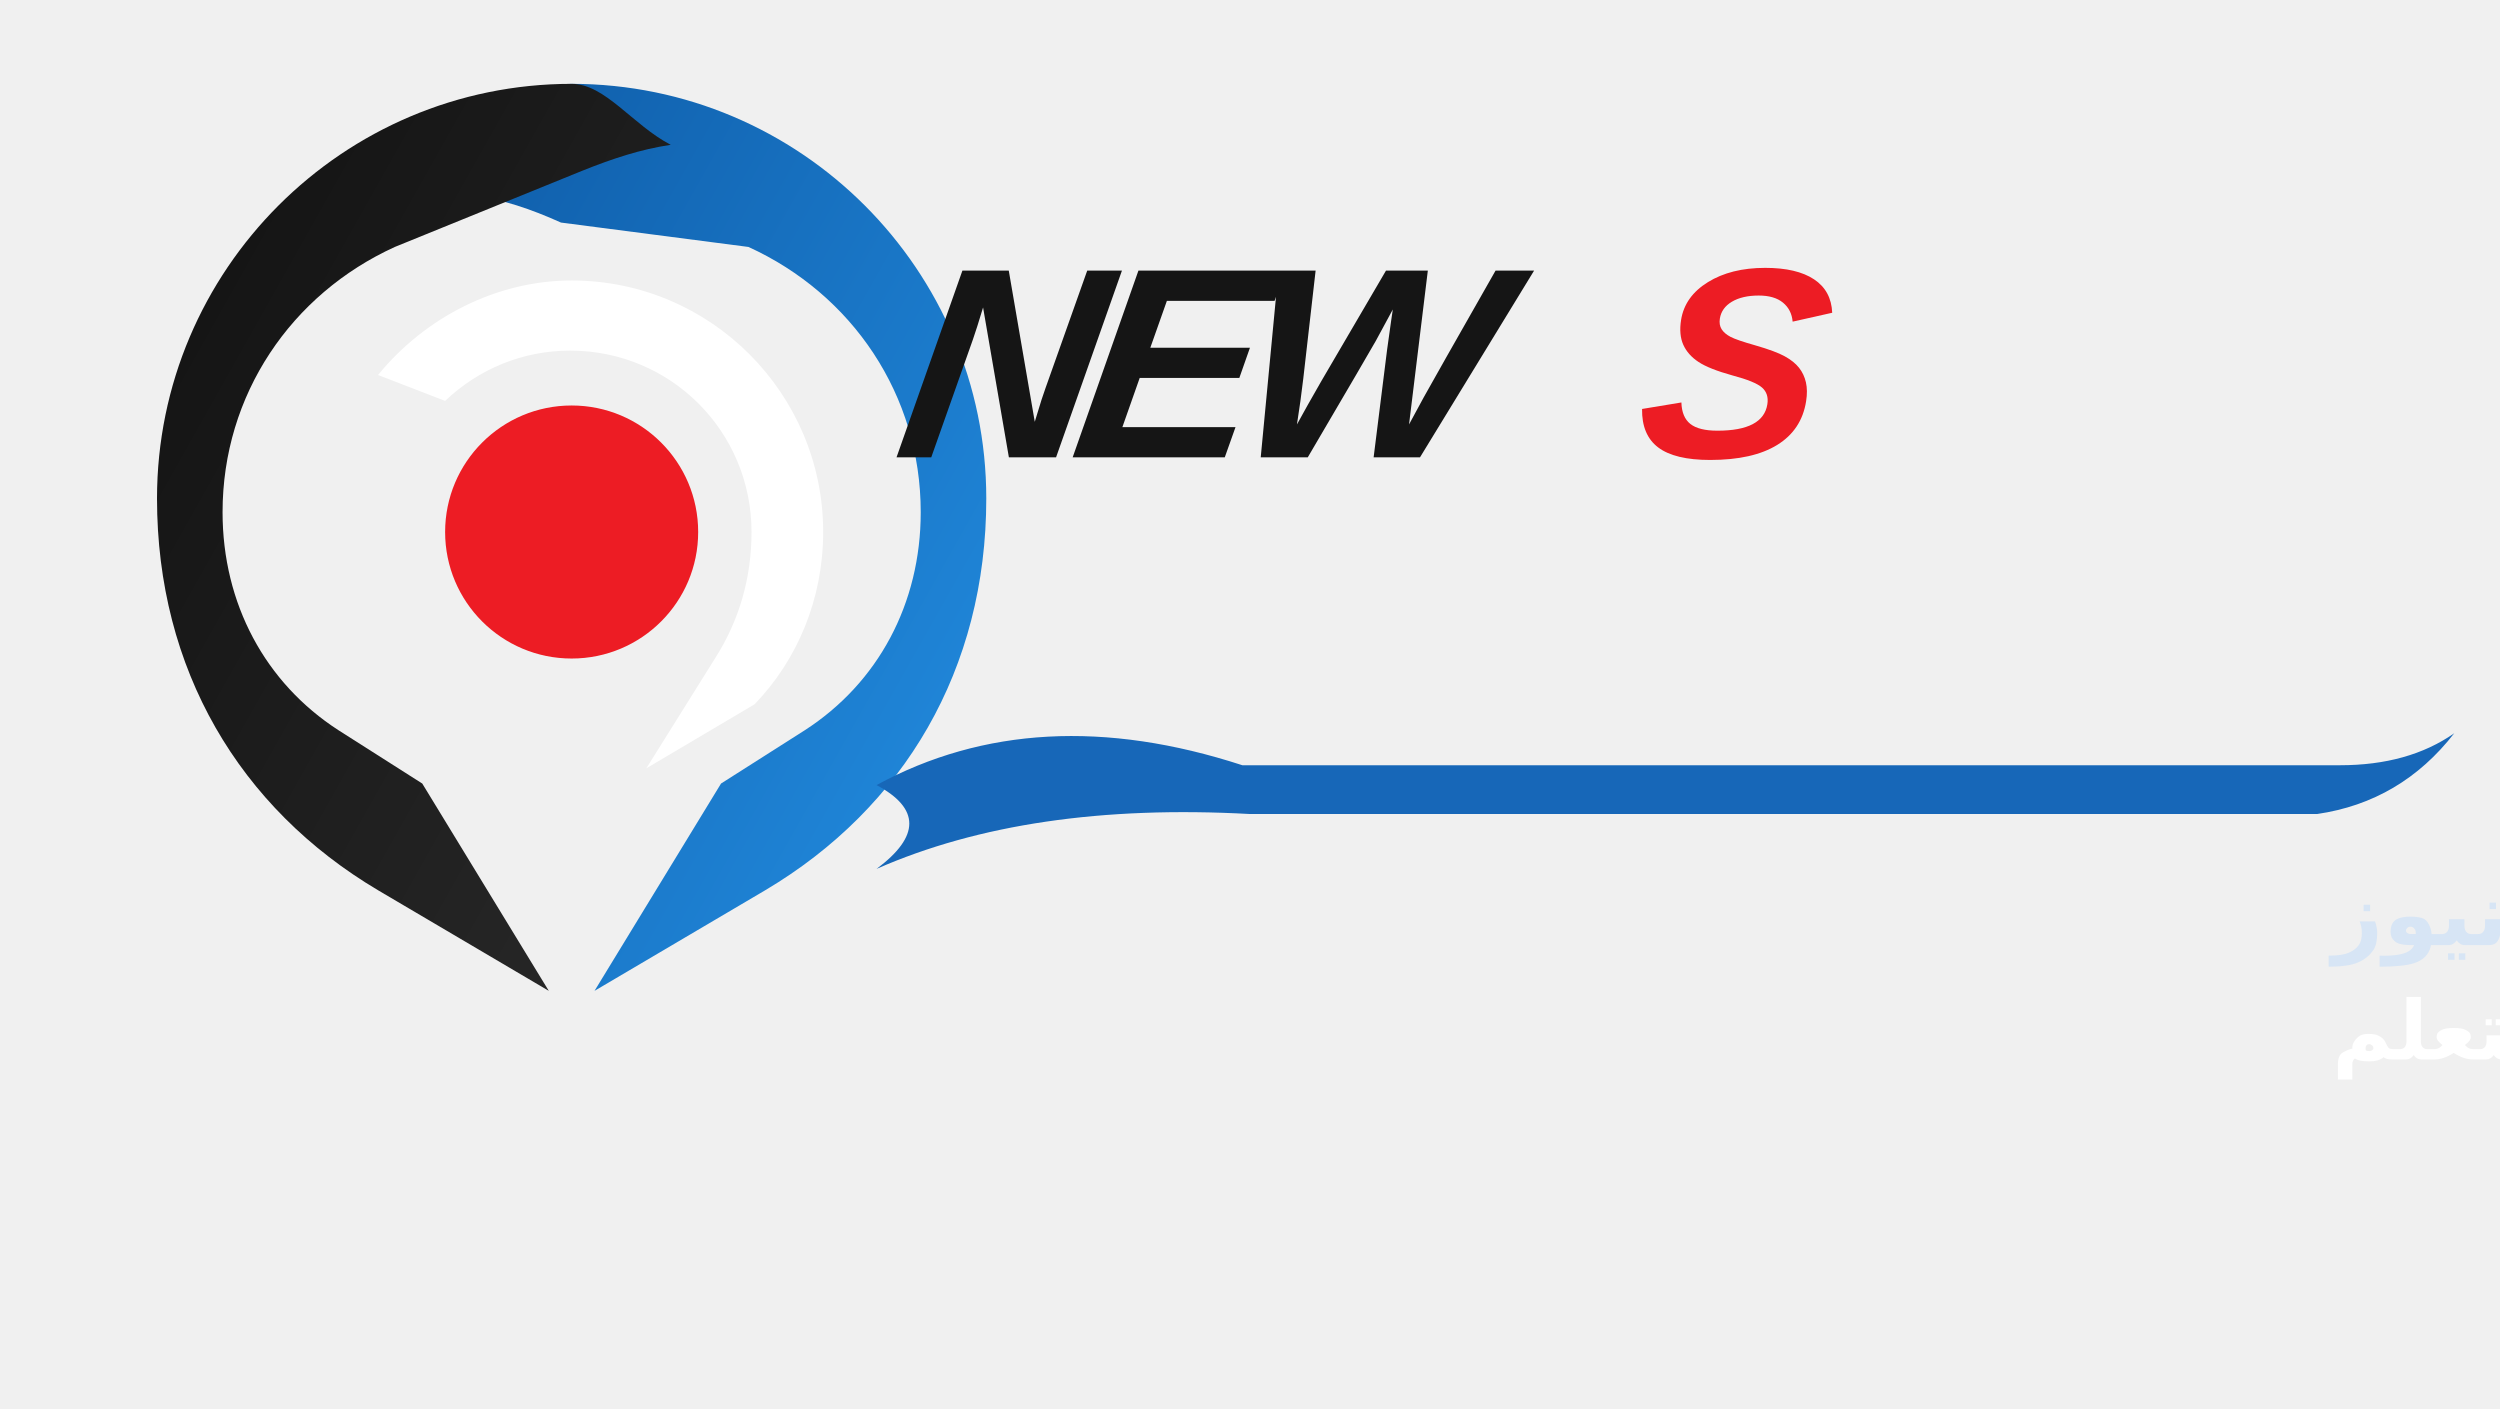
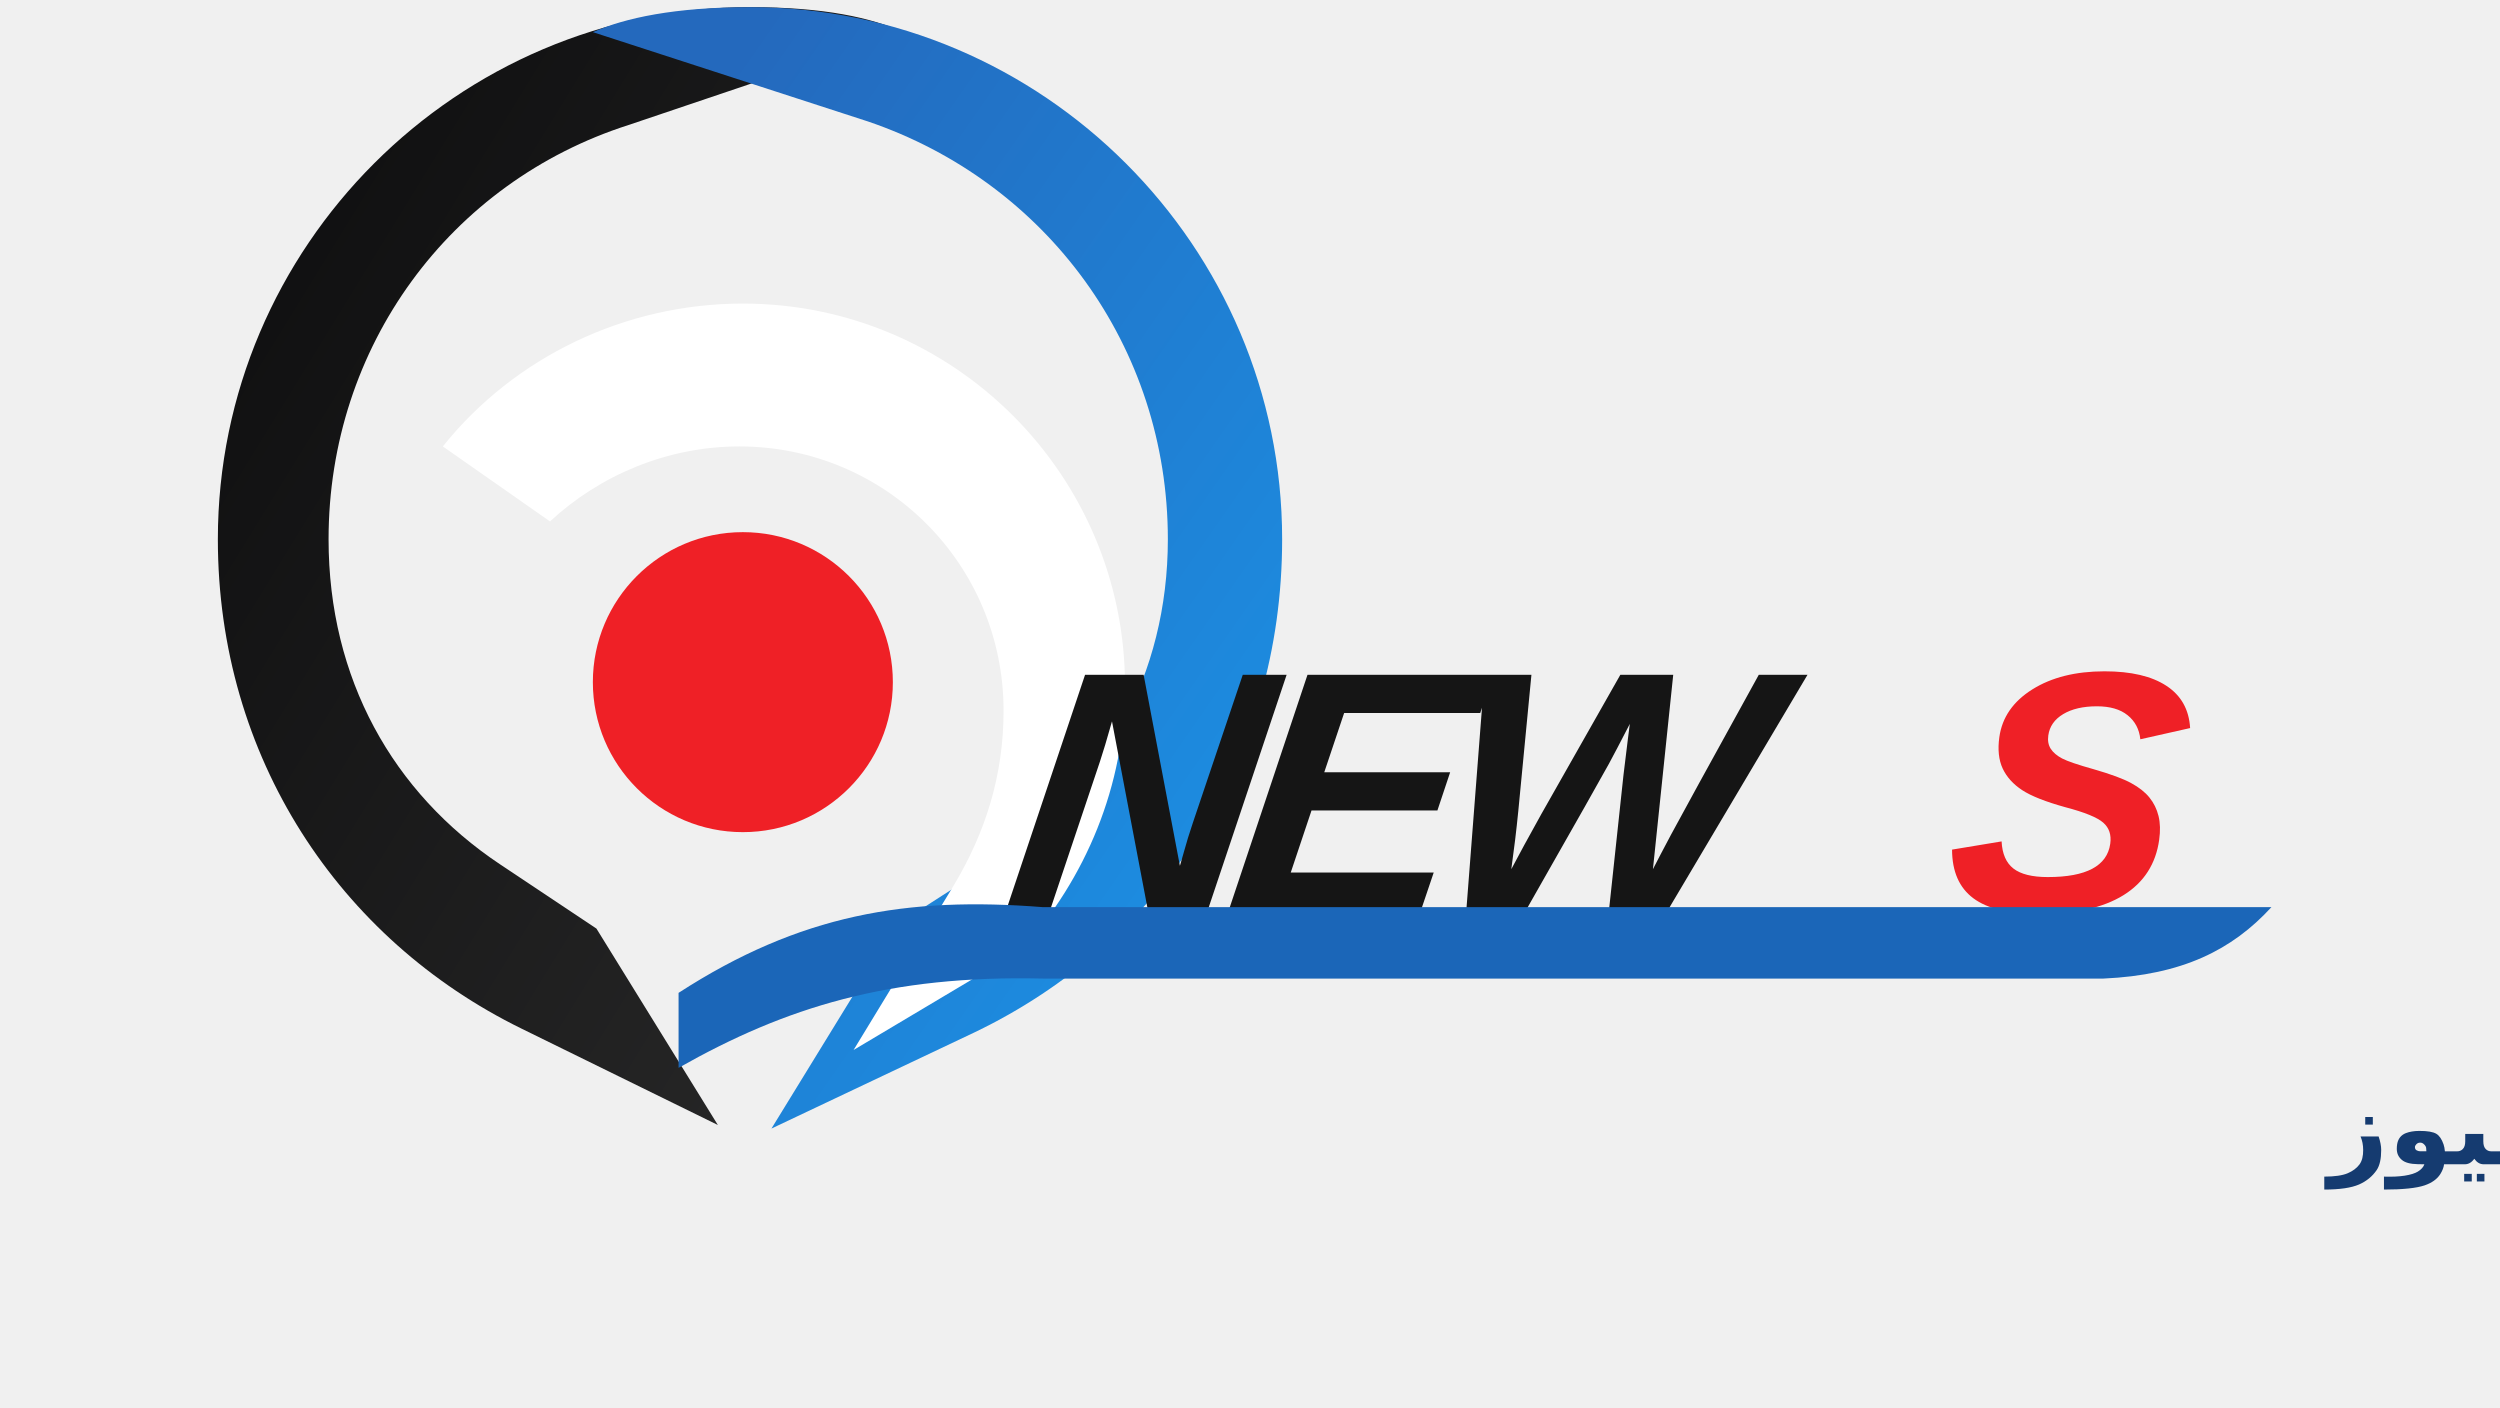
- <svg xmlns="http://www.w3.org/2000/svg" viewBox="0 0 1640 924" role="img" aria-labelledby="title desc">
+ <svg xmlns="http://www.w3.org/2000/svg" viewBox="0 0 700 394" role="img" aria-labelledby="t d">
  <defs>
-     <linearGradient id="blue" x1="0" y1="0" x2="1" y2="1">
-       <stop offset="0" stop-color="#0f5da9" />
-       <stop offset="1" stop-color="#238ee2" />
+     <linearGradient id="b" x1=".15" y1=".1" x2=".85" y2=".9">
+       <stop offset="0" stop-color="#2469bd" />
+       <stop offset="1" stop-color="#1c8fe3" />
    </linearGradient>
-     <linearGradient id="blue2" x1="0" y1="1" x2="1" y2="0">
-       <stop offset="0" stop-color="#1767b8" />
-       <stop offset="1" stop-color="#0a3d78" />
+     <linearGradient id="b2" x1="0" y1="1" x2="1" y2="0">
+       <stop offset="0" stop-color="#1766b8" />
+       <stop offset="1" stop-color="#0c3f7b" />
    </linearGradient>
-     <linearGradient id="black" x1="0" y1="0" x2="1" y2="1">
-       <stop offset="0" stop-color="#111111" />
+     <linearGradient id="k" x1="0" y1="0" x2="1" y2="1">
+       <stop offset="0" stop-color="#0c0c0d" />
      <stop offset="1" stop-color="#292929" />
    </linearGradient>
  </defs>
-   <g transform="translate(65 55)">
-     <path d="M310 0c150 0 272 122 272 272 0 112-54 203-145 257l-112 66 83-136 55-35c48-31 76-83 76-143 0-77-45-143-113-174L303 91c-20-9-38-15-58-18C270 27 288 0 310 0z" fill="url(#blue)" />
-     <path d="M310 0C160 0 38 122 38 272c0 112 54 203 145 257l112 66-83-136-55-35c-48-31-76-83-76-143 0-77 45-143 113-174l123-50c20-8 38-14 58-17C350 27 332 0 310 0z" fill="url(#black)" />
-     <path d="M183 191c31-38 78-62 127-62 91 0 165 74 165 165 0 44-17 84-45 113l-71 42 45-72c16-25 24-53 24-83 0-66-53-119-119-119-31 0-60 12-82 33z" fill="#fff" />
-     <circle cx="310" cy="294" r="83" fill="#ed1c24" />
+   <path d="M210 2c-82 0-149 67-149 149 0 61 34 112 85 137l55 27-34-55-27-18c-30-20-48-52-48-91 0-54 34-100 84-116l77-26c-9-4-22-7-43-7z" fill="url(#k)" />
+   <path d="M210 2c82 0 149 67 149 149 0 62-34 113-86 138l-57 27 35-57 28-18c30-20 48-52 48-90 0-54-34-100-84-117l-77-25c9-4 23-7 44-7z" fill="url(#b)" />
+   <path d="M124 125c20-25 51-40 84-40 59 0 107 48 107 107 0 28-11 54-29 74l-47 28 28-46c9-15 14-31 14-49 0-41-33-74-74-74-20 0-39 8-53 21z" fill="#fff" />
+   <circle cx="208" cy="191" r="42" fill="#ef2026" />
+   <g transform="translate(280 255) skewX(-8)">
+     <text x="0" y="0" font-family="Arial Black,Arial,Helvetica,sans-serif" font-size="96" font-weight="900" font-style="italic" letter-spacing="-7" fill="#151515">NEW</text>
+     <text x="263" y="0" font-family="Arial Black,Arial,Helvetica,sans-serif" font-size="96" font-weight="900" font-style="italic" letter-spacing="-7" fill="#ef2026">S</text>
  </g>
-   <g transform="translate(585 300) skewX(-9)">
-     <text x="0" y="0" font-family="Arial,Helvetica,sans-serif" font-size="178" font-weight="900" font-style="italic" letter-spacing="-13" fill="#151515">NEW</text>
-     <text x="485" y="0" font-family="Arial,Helvetica,sans-serif" font-size="178" font-weight="900" font-style="italic" letter-spacing="-13" fill="#ed1c24">S</text>
-   </g>
-   <path d="M575 515 Q680 458 815 502 L1535 502 Q1580 502 1610 481 Q1575 526 1520 534 L820 534 Q675 526 575 570 Q618 538 575 515z" fill="#1767b8" />
-   <text x="1530" y="620" direction="rtl" text-anchor="end" font-family="Tahoma,Arial,sans-serif" font-size="58" font-weight="700" fill="#d7e5f5">التاسعة نيوز</text>
-   <text x="1530" y="695" direction="rtl" text-anchor="end" font-family="Tahoma,Arial,sans-serif" font-size="54" font-weight="900" fill="#ffffff">نعلم لتعلم</text>
+   <path d="M190 278c34-22 64-27 102-24h344c-11 12-25 19-47 20H292c-43-1-72 8-102 25z" fill="#1b66b8" />
+   <text x="652" y="326" direction="rtl" text-anchor="end" font-family="Tahoma,Arial,sans-serif" font-size="29" font-weight="700" fill="#153b70">التاسعة نيوز</text>
</svg>
